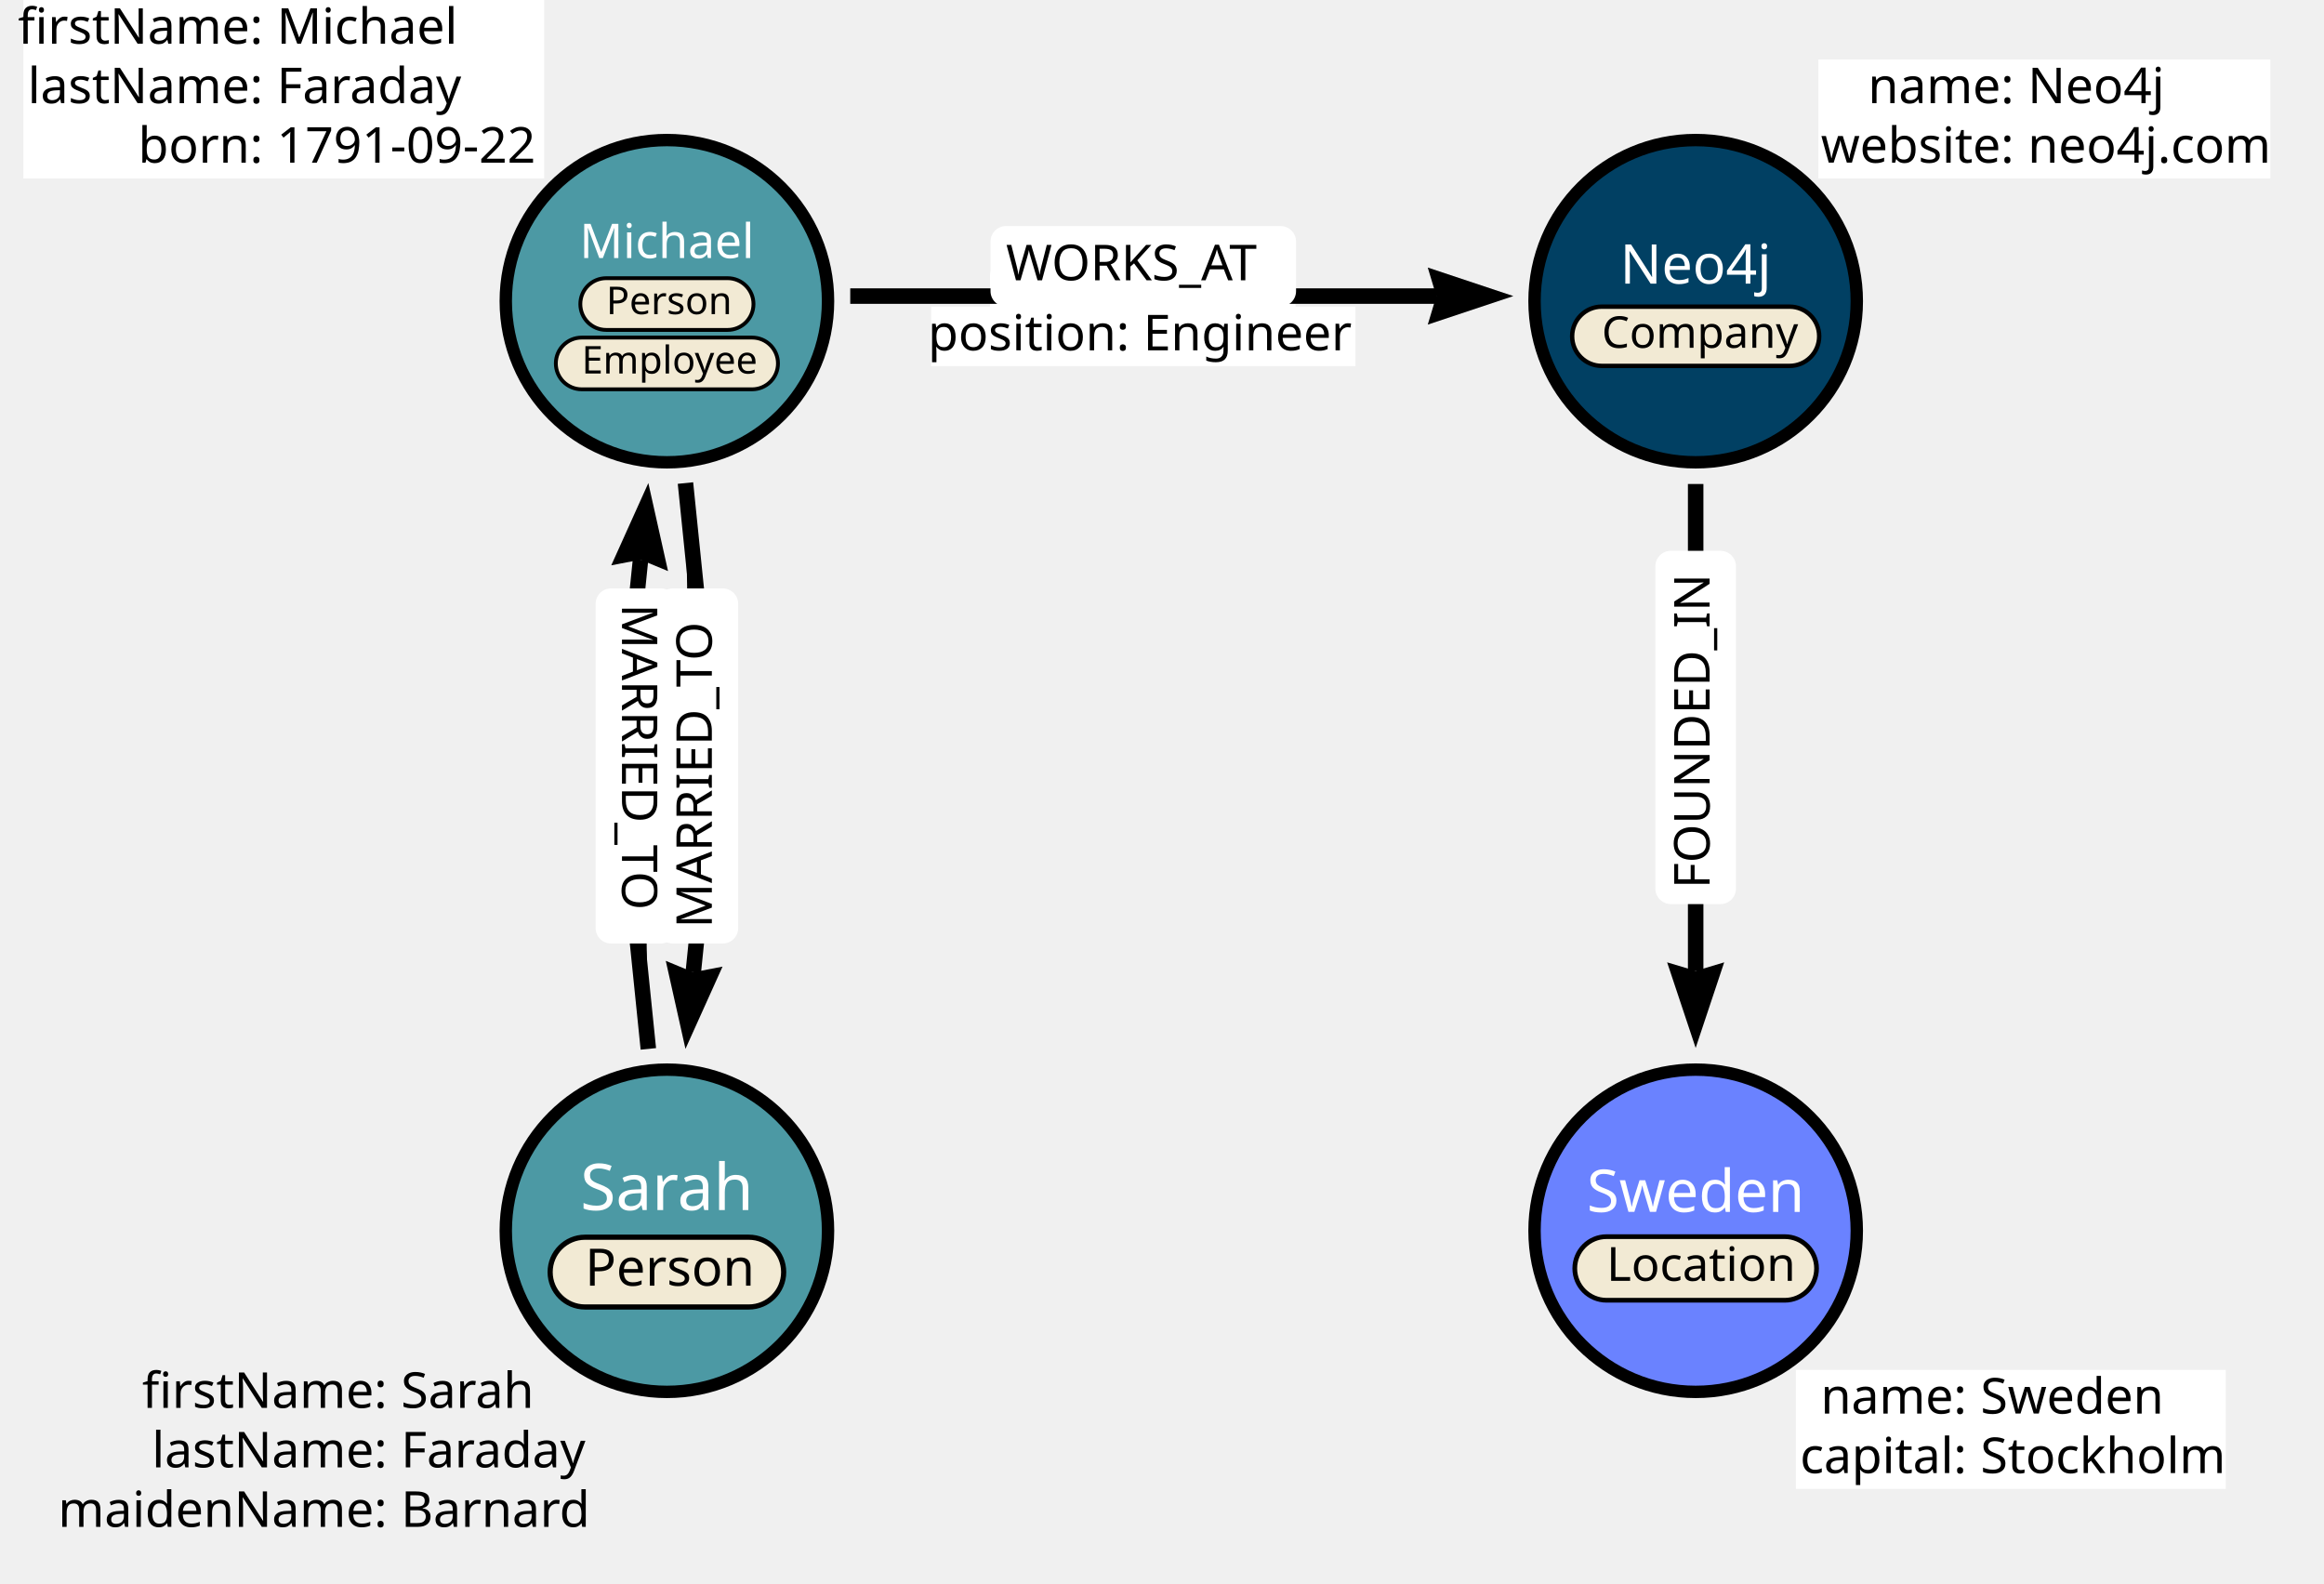
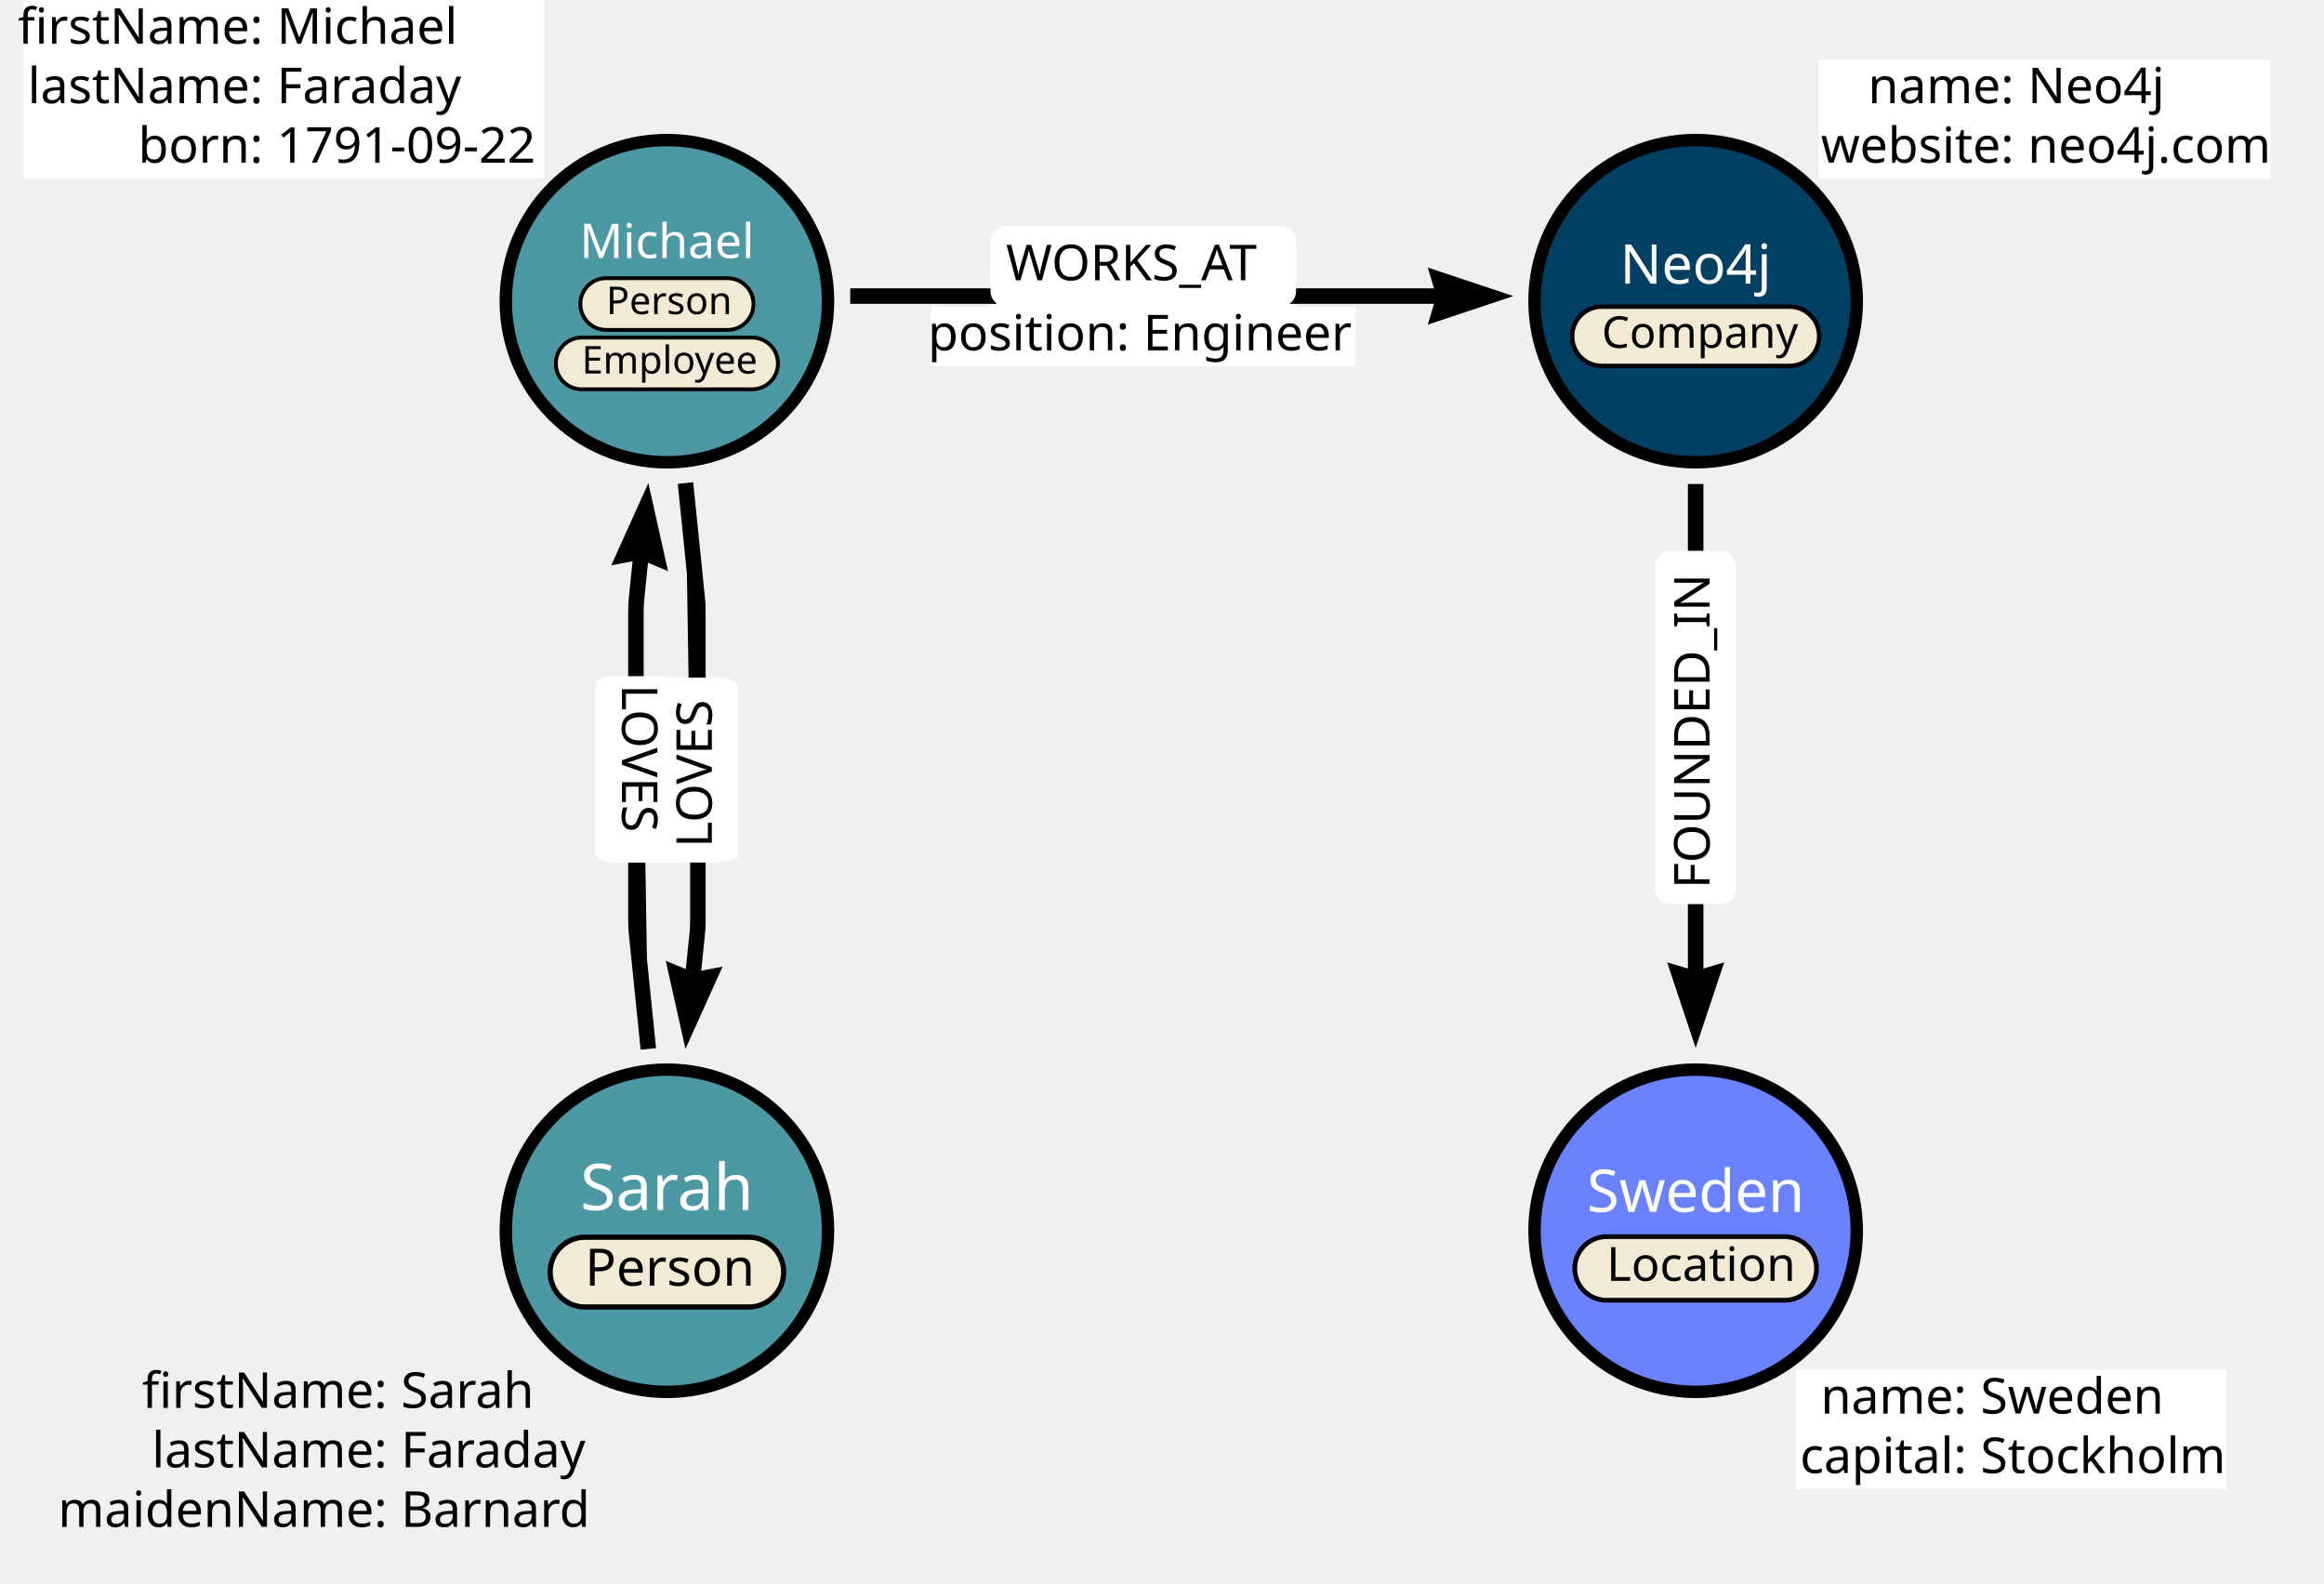
<svg xmlns="http://www.w3.org/2000/svg" width="750" height="511" viewBox="0 0 750 511" version="1.1" id="svg60961">
  <defs id="defs60693">
    <style type="text/css" id="style60691" />
  </defs>
  <g id="g1197">
    <rect x="20.919" y="440.253" width="171.633" height="57.6" rx="0" ry="0" stroke="none" id="rect60889" style="fill:none" />
    <text xml:space="preserve" x="124.966" y="454.353" stroke="none" id="text60891" style="font-weight:normal;font-size:16px;font-family:sans-serif;text-anchor:end;fill:#000000">firstName:</text>
    <text xml:space="preserve" x="129.411" y="454.353" stroke="none" text-anchor="start" id="text60893" style="font-weight:normal;font-size:16px;font-family:sans-serif;fill:#000000">Sarah</text>
    <text xml:space="preserve" x="124.966" y="473.553" stroke="none" text-anchor="end" id="text60895" style="font-weight:normal;font-size:16px;font-family:sans-serif;fill:#000000">lastName:</text>
    <text xml:space="preserve" x="129.411" y="473.553" stroke="none" text-anchor="start" id="text60897" style="font-weight:normal;font-size:16px;font-family:sans-serif;fill:#000000">Faraday</text>
    <text xml:space="preserve" x="124.966" y="492.753" stroke="none" text-anchor="end" id="text60899" style="font-weight:normal;font-size:16px;font-family:sans-serif;fill:#000000">maidenName:</text>
    <text xml:space="preserve" x="129.411" y="492.753" stroke="none" text-anchor="start" id="text60901" style="font-weight:normal;font-size:16px;font-family:sans-serif;fill:#000000">Barnard</text>
  </g>
  <rect x="319.491" y="84.198" width="98.602" height="26" rx="5" ry="5" stroke="none" id="rect60701" style="fill:#ffffff;stroke-width:0" />
  <g id="g860">
    <rect x="7.547" y="0" width="168.078" height="57.6" rx="0" ry="0" stroke="none" id="rect60797" style="fill:#ffffff" />
    <text xml:space="preserve" x="84.891" y="14.1" stroke="none" id="text60799" style="font-weight:normal;font-size:16px;font-family:sans-serif;text-anchor:end;fill:#000000">firstName:</text>
    <text xml:space="preserve" x="89.336" y="14.1" stroke="none" text-anchor="start" id="text60801" style="font-weight:normal;font-size:16px;font-family:sans-serif;fill:#000000">Michael</text>
    <text xml:space="preserve" x="84.891" y="33.3" stroke="none" text-anchor="end" id="text60803" style="font-weight:normal;font-size:16px;font-family:sans-serif;fill:#000000">lastName:</text>
    <text xml:space="preserve" x="89.336" y="33.3" stroke="none" text-anchor="start" id="text60805" style="font-weight:normal;font-size:16px;font-family:sans-serif;fill:#000000">Faraday</text>
    <text xml:space="preserve" x="84.891" y="52.5" stroke="none" text-anchor="end" id="text60807" style="font-weight:normal;font-size:16px;font-family:sans-serif;fill:#000000">born:</text>
    <text xml:space="preserve" x="89.336" y="52.5" stroke="none" text-anchor="start" id="text60809" style="font-weight:normal;font-size:16px;font-family:sans-serif;fill:#000000">1791-09-22</text>
  </g>
  <g id="g867">
    <rect x="586.821" y="19.2" width="145.852" height="38.4" rx="0" ry="0" stroke="none" id="rect60845" style="fill:#ffffff" />
    <text xml:space="preserve" x="649.962" y="33.3" stroke="none" id="text60847" style="font-weight:normal;font-size:16px;font-family:sans-serif;text-anchor:end;fill:#000000">name:</text>
    <text xml:space="preserve" x="654.407" y="33.3" stroke="none" text-anchor="start" id="text60849" style="font-weight:normal;font-size:16px;font-family:sans-serif;fill:#000000">Neo4j</text>
    <text xml:space="preserve" x="649.962" y="52.5" stroke="none" text-anchor="end" id="text60851" style="font-weight:normal;font-size:16px;font-family:sans-serif;fill:#000000">website:</text>
    <text xml:space="preserve" x="654.407" y="52.5" stroke="none" text-anchor="start" id="text60853" style="font-weight:normal;font-size:16px;font-family:sans-serif;fill:#000000">neo4j.com</text>
  </g>
  <g id="g874">
    <rect x="579.567" y="442.103" width="138.727" height="38.4" rx="0" ry="0" stroke="none" id="rect60937" style="fill:#ffffff" />
    <text xml:space="preserve" x="634.707" y="456.203" stroke="none" id="text60939" style="font-weight:normal;font-size:16px;font-family:sans-serif;text-anchor:end;fill:#000000">name:</text>
    <text xml:space="preserve" x="639.153" y="456.203" stroke="none" text-anchor="start" id="text60941" style="font-weight:normal;font-size:16px;font-family:sans-serif;fill:#000000">Sweden</text>
    <text xml:space="preserve" x="634.707" y="475.403" stroke="none" text-anchor="end" id="text60943" style="font-weight:normal;font-size:16px;font-family:sans-serif;fill:#000000">capital:</text>
    <text xml:space="preserve" x="639.153" y="475.403" stroke="none" text-anchor="start" id="text60945" style="font-weight:normal;font-size:16px;font-family:sans-serif;fill:#000000">Stockholm</text>
  </g>
-   <g id="g1025">
-     <g id="g978">
-       <path d="M 547.223,156.198 V 313.336" id="path60713" style="stroke:#000000;stroke-width:5" />
-       <polygon points="-27.625,9.208 0,0 -27.625,-9.208 -24.862,0 " fill="#000000" transform="rotate(90,104.5125,442.7105)" stroke="none" id="polygon60715" style="stroke-width:5" />
-       <rect x="-291.771" y="534.223" width="114.008" height="26" rx="5" ry="5" stroke="none" id="rect60719" transform="rotate(-90)" style="fill:#ffffff;stroke-width:0" />
-       <text xml:space="preserve" x="-286.771" y="551.723" stroke="none" text-anchor="left" font-family="sans-serif" font-size="16px" font-weight="normal" fill="#000000" id="text60721" transform="rotate(-90)" style="stroke-width:0">FOUNDED_IN</text>
+   <g id="g978">
+     <path d="M 547.223,156.198 V 313.336" id="path60713" style="stroke:#000000;stroke-width:5" />
+     <polygon points="-27.625,-9.208 -24.862,0 -27.625,9.208 0,0 " fill="#000000" transform="rotate(90,104.5125,442.7105)" stroke="none" id="polygon60715" style="stroke-width:5" />
+     <rect x="-291.771" y="534.223" width="114.008" height="26" rx="5" ry="5" stroke="none" id="rect60719" transform="rotate(-90)" style="fill:#ffffff;stroke-width:0" />
+     <text xml:space="preserve" x="-286.771" y="551.723" stroke="none" text-anchor="left" font-family="sans-serif" font-size="16px" font-weight="normal" fill="#000000" id="text60721" transform="rotate(-90)" style="stroke-width:0">FOUNDED_IN</text>
+   </g>
+   <path d="m 209.233,338.503 -3.804,-37.274 a 40,40 0 0 1 -0.207,-4.061 v -49.97 -49.97 a 40,40 0 0 1 0.207,-4.061 l 1.28,-12.54 v 0" id="path60731" style="stroke:#000000;stroke-width:5" />
+   <polygon points="-27.625,9.208 0,0 -27.625,-9.208 -24.862,0 " fill="#000000" transform="rotate(-84.17331,190.9222,-37.88919)" stroke="none" id="polygon60733" style="stroke-width:5" />
+   <rect x="218.224" y="-218.223" width="60.126" height="26" rx="2.623" ry="5" stroke="none" id="rect60737" transform="rotate(90)" style="fill:#ffffff;stroke-width:0" />
+   <path d="m 221.213,155.893 3.804,37.274 a 40,40 0 0 1 0.207,4.061 v 49.97 49.97 a 40,40 0 0 1 -0.207,4.061 l -1.28,12.54 v 0" id="path60749" style="stroke:#000000;stroke-width:5" />
+   <polygon points="-27.625,9.208 0,0 -27.625,-9.208 -24.862,0 " fill="#000000" transform="rotate(95.82669,-42.25247,269.1451)" stroke="none" id="polygon60751" style="stroke-width:5" />
+   <rect x="-278.351" y="192.173" width="59.69" height="46.05" rx="2.604" ry="8.856" stroke="none" id="rect60755" transform="rotate(-90)" style="fill:#ffffff;stroke-width:0" />
+   <text xml:space="preserve" x="-273.503" y="229.723" stroke="none" text-anchor="left" font-family="sans-serif" font-size="16px" font-weight="normal" fill="#000000" id="text60757" transform="rotate(-90)" style="stroke-width:0">LOVES</text>
+   <g id="g790">
+     <circle cx="215.223" cy="97.198" r="52" id="circle60767" style="fill:#4c99a4;fill-opacity:1;stroke:#000000;stroke-width:4" />
+     <text xml:space="preserve" x="215.223" y="83.285" stroke="none" id="text60771" style="font-weight:normal;font-size:15.459px;font-family:sans-serif;text-anchor:middle;fill:#ffffff;fill-opacity:1;stroke-width:0.309">Michael</text>
+     <rect x="187.284" y="89.778" width="55.879" height="16.695" rx="8.348" ry="8.348" id="rect60777" style="fill:#f2ead4;fill-opacity:1;stroke:#000000;stroke-width:1.237" />
+     <text xml:space="preserve" x="195.631" y="101.372" stroke="none" font-family="sans-serif" font-size="12.367px" font-weight="normal" fill="#000000" id="text60779" style="stroke-width:1.237">Person</text>
+     <rect x="179.379" y="108.946" width="71.688" height="16.695" rx="8.348" ry="8.348" id="rect60785" style="fill:#f2ead4;fill-opacity:1;stroke:#000000;stroke-width:1.237" />
+     <text xml:space="preserve" x="187.727" y="120.54" stroke="none" font-family="sans-serif" font-size="12.367px" font-weight="normal" fill="#000000" id="text60787" style="stroke-width:1.237">Employee</text>
+   </g>
+   <g id="g972">
+     <g id="g802">
+       <circle cx="547.223" cy="97.198" r="52" id="circle60823" style="fill:#014063;fill-opacity:1;stroke:#000000;stroke-width:4" />
+       <text xml:space="preserve" x="547.223" y="91.534" stroke="none" id="text60827" style="font-weight:normal;font-size:17.7px;font-family:sans-serif;text-anchor:middle;fill:#ffffff;fill-opacity:1;stroke-width:0.354">Neo4j</text>
+       <rect x="507.364" y="98.968" width="79.719" height="19.116" rx="9.558" ry="9.558" id="rect60833" style="fill:#f2ead4;fill-opacity:1;stroke:#000000;stroke-width:1.416" />
+       <text xml:space="preserve" x="516.922" y="112.243" stroke="none" font-family="sans-serif" font-size="14.16px" font-weight="normal" fill="#000000" id="text60835" style="stroke-width:1.416">Company</text>
    </g>
-     <g id="g818">
-       <path d="m 209.233,338.503 -3.804,-37.274 a 40,40 0 0 1 -0.207,-4.061 v -49.97 -49.97 a 40,40 0 0 1 0.207,-4.061 l 1.28,-12.54 v 0" id="path60731" style="stroke:#000000;stroke-width:5" />
-       <polygon points="-27.625,9.208 0,0 -27.625,-9.208 -24.862,0 " fill="#000000" transform="rotate(-84.17331,190.9222,-37.88919)" stroke="none" id="polygon60733" style="stroke-width:5" />
-       <rect x="189.893" y="-218.223" width="114.609" height="26" rx="5" ry="5" stroke="none" id="rect60737" transform="rotate(90)" style="fill:#ffffff;stroke-width:0" />
-       <text xml:space="preserve" x="194.893" y="-200.723" stroke="none" text-anchor="left" font-family="sans-serif" font-size="16px" font-weight="normal" fill="#000000" id="text60739" transform="rotate(90)" style="stroke-width:0">MARRIED_TO</text>
-       <path d="m 221.213,155.893 3.804,37.274 a 40,40 0 0 1 0.207,4.061 v 49.97 49.97 a 40,40 0 0 1 -0.207,4.061 l -1.28,12.54 v 0" id="path60749" style="stroke:#000000;stroke-width:5" />
-       <polygon points="-27.625,9.208 0,0 -27.625,-9.208 -24.862,0 " fill="#000000" transform="rotate(95.82669,-42.25247,269.1451)" stroke="none" id="polygon60751" style="stroke-width:5" />
-       <rect x="-304.503" y="212.223" width="114.609" height="26" rx="5" ry="5" stroke="none" id="rect60755" transform="rotate(-90)" style="fill:#ffffff;stroke-width:0" />
-       <text xml:space="preserve" x="-299.503" y="229.723" stroke="none" text-anchor="left" font-family="sans-serif" font-size="16px" font-weight="normal" fill="#000000" id="text60757" transform="rotate(-90)" style="stroke-width:0">MARRIED_TO</text>
+   </g>
+   <g id="g796">
+     <circle cx="215.223" cy="397.198" r="52" id="circle60867" style="fill:#4c99a4;fill-opacity:1;stroke:#000000;stroke-width:4" />
+     <text xml:space="preserve" x="215.223" y="390.527" stroke="none" id="text60871" style="font-weight:normal;font-size:20.848px;font-family:sans-serif;text-anchor:middle;fill:#ffffff;fill-opacity:1;stroke-width:0.417">Sarah</text>
+     <rect x="177.543" y="399.283" width="75.361" height="22.516" rx="11.258" ry="11.258" id="rect60877" style="fill:#f2ead4;fill-opacity:1;stroke:#000000;stroke-width:1.668" />
+     <text xml:space="preserve" x="188.801" y="414.919" stroke="none" font-family="sans-serif" font-size="16.678px" font-weight="normal" fill="#000000" id="text60879" style="stroke-width:1.668">Person</text>
+   </g>
+   <g id="g808">
+     <circle cx="547.223" cy="397.198" r="52" id="circle60915" style="fill:#6a82ff;fill-opacity:1;stroke:#000000;stroke-width:4" />
+     <text xml:space="preserve" x="547.223" y="391.115" stroke="none" id="text60919" style="font-weight:normal;font-size:19.009px;font-family:sans-serif;text-anchor:middle;fill:#ffffff;fill-opacity:1;stroke-width:0.38">Sweden</text>
+     <rect x="508.212" y="399.099" width="78.023" height="20.529" rx="10.265" ry="10.265" id="rect60925" style="fill:#f2ead4;fill-opacity:1;stroke:#000000;stroke-width:1.521" />
+     <text xml:space="preserve" x="518.476" y="413.355" stroke="none" font-family="sans-serif" font-size="15.207px" font-weight="normal" fill="#000000" id="text60927" style="stroke-width:1.521">Location</text>
+   </g>
+   <g id="g851">
+     <g transform="translate(215.3908,95.55609)" stroke-width="5" stroke="#000000" id="g69669">
+       <path d="M 59,0 H 248.138" id="path69665" />
+       <polygon points="-27.625,9.208 0,0 -27.625,-9.208 -24.862,0 " fill="#000000" transform="translate(273)" stroke="none" id="polygon69667" />
    </g>
-     <g id="g790">
-       <circle cx="215.223" cy="97.198" r="52" id="circle60767" style="fill:#4c99a4;stroke:#000000;stroke-width:4;fill-opacity:1" />
-       <text xml:space="preserve" x="215.223" y="83.285" stroke="none" id="text60771" style="font-weight:normal;font-size:15.459px;font-family:sans-serif;text-anchor:middle;fill:#ffffff;stroke-width:0.309;fill-opacity:1">Michael</text>
-       <rect x="187.284" y="89.778" width="55.879" height="16.695" rx="8.348" ry="8.348" id="rect60777" style="fill:#f2ead4;stroke:#000000;stroke-width:1.237;fill-opacity:1" />
-       <text xml:space="preserve" x="195.631" y="101.372" stroke="none" font-family="sans-serif" font-size="12.367px" font-weight="normal" fill="#000000" id="text60779" style="stroke-width:1.237">Person</text>
-       <rect x="179.379" y="108.946" width="71.688" height="16.695" rx="8.348" ry="8.348" id="rect60785" style="fill:#f2ead4;stroke:#000000;stroke-width:1.237;fill-opacity:1" />
-       <text xml:space="preserve" x="187.727" y="120.54" stroke="none" font-family="sans-serif" font-size="12.367px" font-weight="normal" fill="#000000" id="text60787" style="stroke-width:1.237">Employee</text>
-     </g>
-     <g id="g972">
-       <g id="g802">
-         <circle cx="547.223" cy="97.198" r="52" id="circle60823" style="fill:#014063;stroke:#000000;stroke-width:4;fill-opacity:1" />
-         <text xml:space="preserve" x="547.223" y="91.534" stroke="none" id="text60827" style="font-weight:normal;font-size:17.7px;font-family:sans-serif;text-anchor:middle;fill:#ffffff;stroke-width:0.354;fill-opacity:1">Neo4j</text>
-         <rect x="507.364" y="98.968" width="79.719" height="19.116" rx="9.558" ry="9.558" id="rect60833" style="fill:#f2ead4;stroke:#000000;stroke-width:1.416;fill-opacity:1" />
-         <text xml:space="preserve" x="516.922" y="112.243" stroke="none" font-family="sans-serif" font-size="14.16px" font-weight="normal" fill="#000000" id="text60835" style="stroke-width:1.416">Company</text>
-       </g>
-     </g>
-     <g id="g796">
-       <circle cx="215.223" cy="397.198" r="52" id="circle60867" style="fill:#4c99a4;stroke:#000000;stroke-width:4;fill-opacity:1" />
-       <text xml:space="preserve" x="215.223" y="390.527" stroke="none" id="text60871" style="font-weight:normal;font-size:20.848px;font-family:sans-serif;text-anchor:middle;fill:#ffffff;stroke-width:0.417;fill-opacity:1">Sarah</text>
-       <rect x="177.543" y="399.283" width="75.361" height="22.516" rx="11.258" ry="11.258" id="rect60877" style="fill:#f2ead4;stroke:#000000;stroke-width:1.668;fill-opacity:1" />
-       <text xml:space="preserve" x="188.801" y="414.919" stroke="none" font-family="sans-serif" font-size="16.678px" font-weight="normal" fill="#000000" id="text60879" style="stroke-width:1.668">Person</text>
-     </g>
-     <g id="g808">
-       <circle cx="547.223" cy="397.198" r="52" id="circle60915" style="fill:#6a82ff;stroke:#000000;stroke-width:4;fill-opacity:1" />
-       <text xml:space="preserve" x="547.223" y="391.115" stroke="none" id="text60919" style="font-weight:normal;font-size:19.009px;font-family:sans-serif;text-anchor:middle;fill:#ffffff;stroke-width:0.38;fill-opacity:1">Sweden</text>
-       <rect x="508.212" y="399.099" width="78.023" height="20.529" rx="10.265" ry="10.265" id="rect60925" style="fill:#f2ead4;stroke:#000000;stroke-width:1.521;fill-opacity:1" />
-       <text xml:space="preserve" x="518.476" y="413.355" stroke="none" font-family="sans-serif" font-size="15.207px" font-weight="normal" fill="#000000" id="text60927" style="stroke-width:1.521">Location</text>
-     </g>
-     <g id="g851">
-       <g transform="translate(215.3908,95.55609)" stroke-width="5" stroke="#000000" id="g69669">
-         <path d="M 59,0 H 248.138" id="path69665" />
-         <polygon points="-27.625,-9.208 -24.862,0 -27.625,9.208 0,0 " fill="#000000" transform="translate(273)" stroke="none" id="polygon69667" />
-       </g>
-       <g id="g69677" transform="translate(368.9597,72.95609)">
-         <g transform="translate(-49.30078)" fill="#ffffff" stroke="#000000" stroke-width="0" id="g69675">
-           <rect x="0" y="0" width="98.602" height="26" rx="5" ry="5" stroke="none" id="rect69671" />
-           <text xml:space="preserve" x="5" y="17.5" stroke="none" text-anchor="left" font-family="sans-serif" font-size="16px" font-weight="normal" fill="#000000" id="text69673">WORKS_AT</text>
-         </g>
+     <g id="g69677" transform="translate(368.9597,72.95609)">
+       <g transform="translate(-49.30078)" fill="#ffffff" stroke="#000000" stroke-width="0" id="g69675">
+         <rect x="0" y="0" width="98.602" height="26" rx="5" ry="5" stroke="none" id="rect69671" />
+         <text xml:space="preserve" x="5" y="17.5" stroke="none" text-anchor="left" font-family="sans-serif" font-size="16px" font-weight="normal" fill="#000000" id="text69673">WORKS_AT</text>
      </g>
    </g>
  </g>
  <g transform="translate(368.9597,98.95609)" id="g69689">
    <g transform="translate(-68.48828)" fill="#ffffff" id="g69687">
      <rect x="0" y="0" width="136.977" height="19.2" rx="0" ry="0" stroke="none" id="rect69679" />
      <g font-family="sans-serif" font-size="16px" font-weight="normal" fill="#000000" text-anchor="end" id="g69685">
        <text xml:space="preserve" x="64.039" y="14.1" stroke="none" id="text69681">position:</text>
        <text xml:space="preserve" x="68.484" y="14.1" stroke="none" text-anchor="start" id="text69683">Engineer</text>
      </g>
    </g>
  </g>
+   <text xml:space="preserve" x="220.893" y="-200.723" stroke="none" text-anchor="left" font-family="sans-serif" font-size="16px" font-weight="normal" fill="#000000" id="text60739" transform="rotate(90)" style="stroke-width:0">LOVES</text>
</svg>
